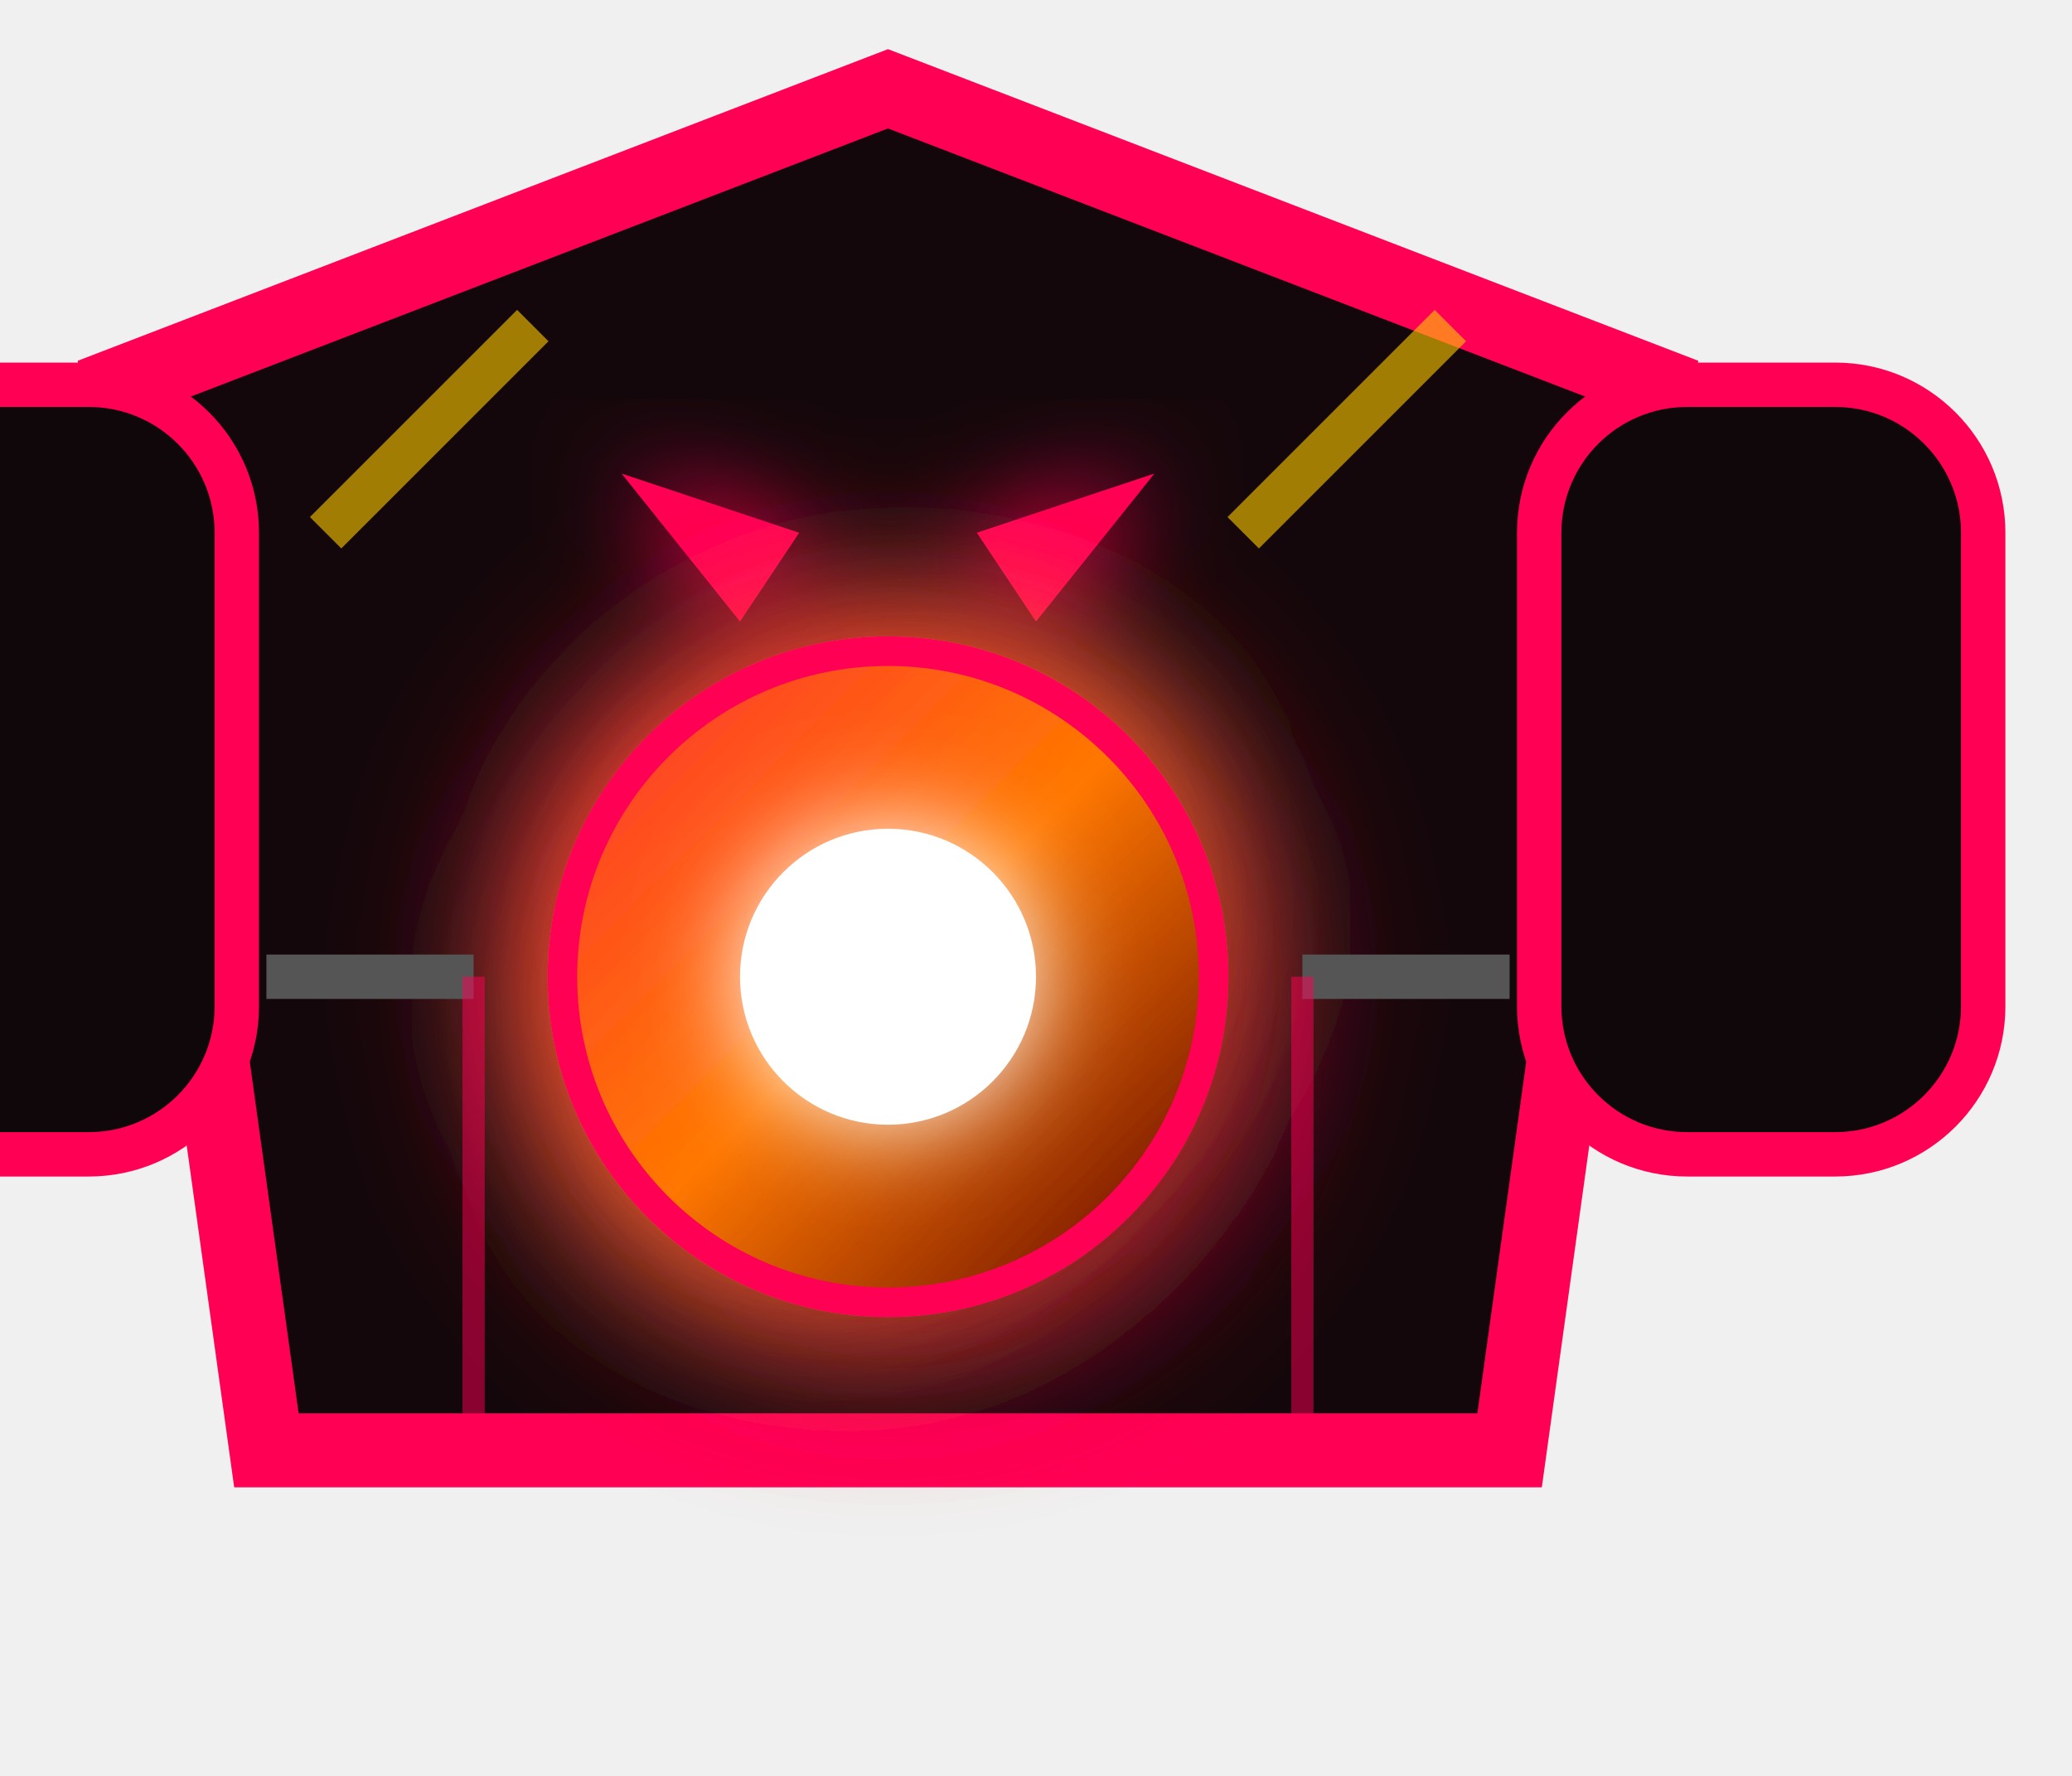
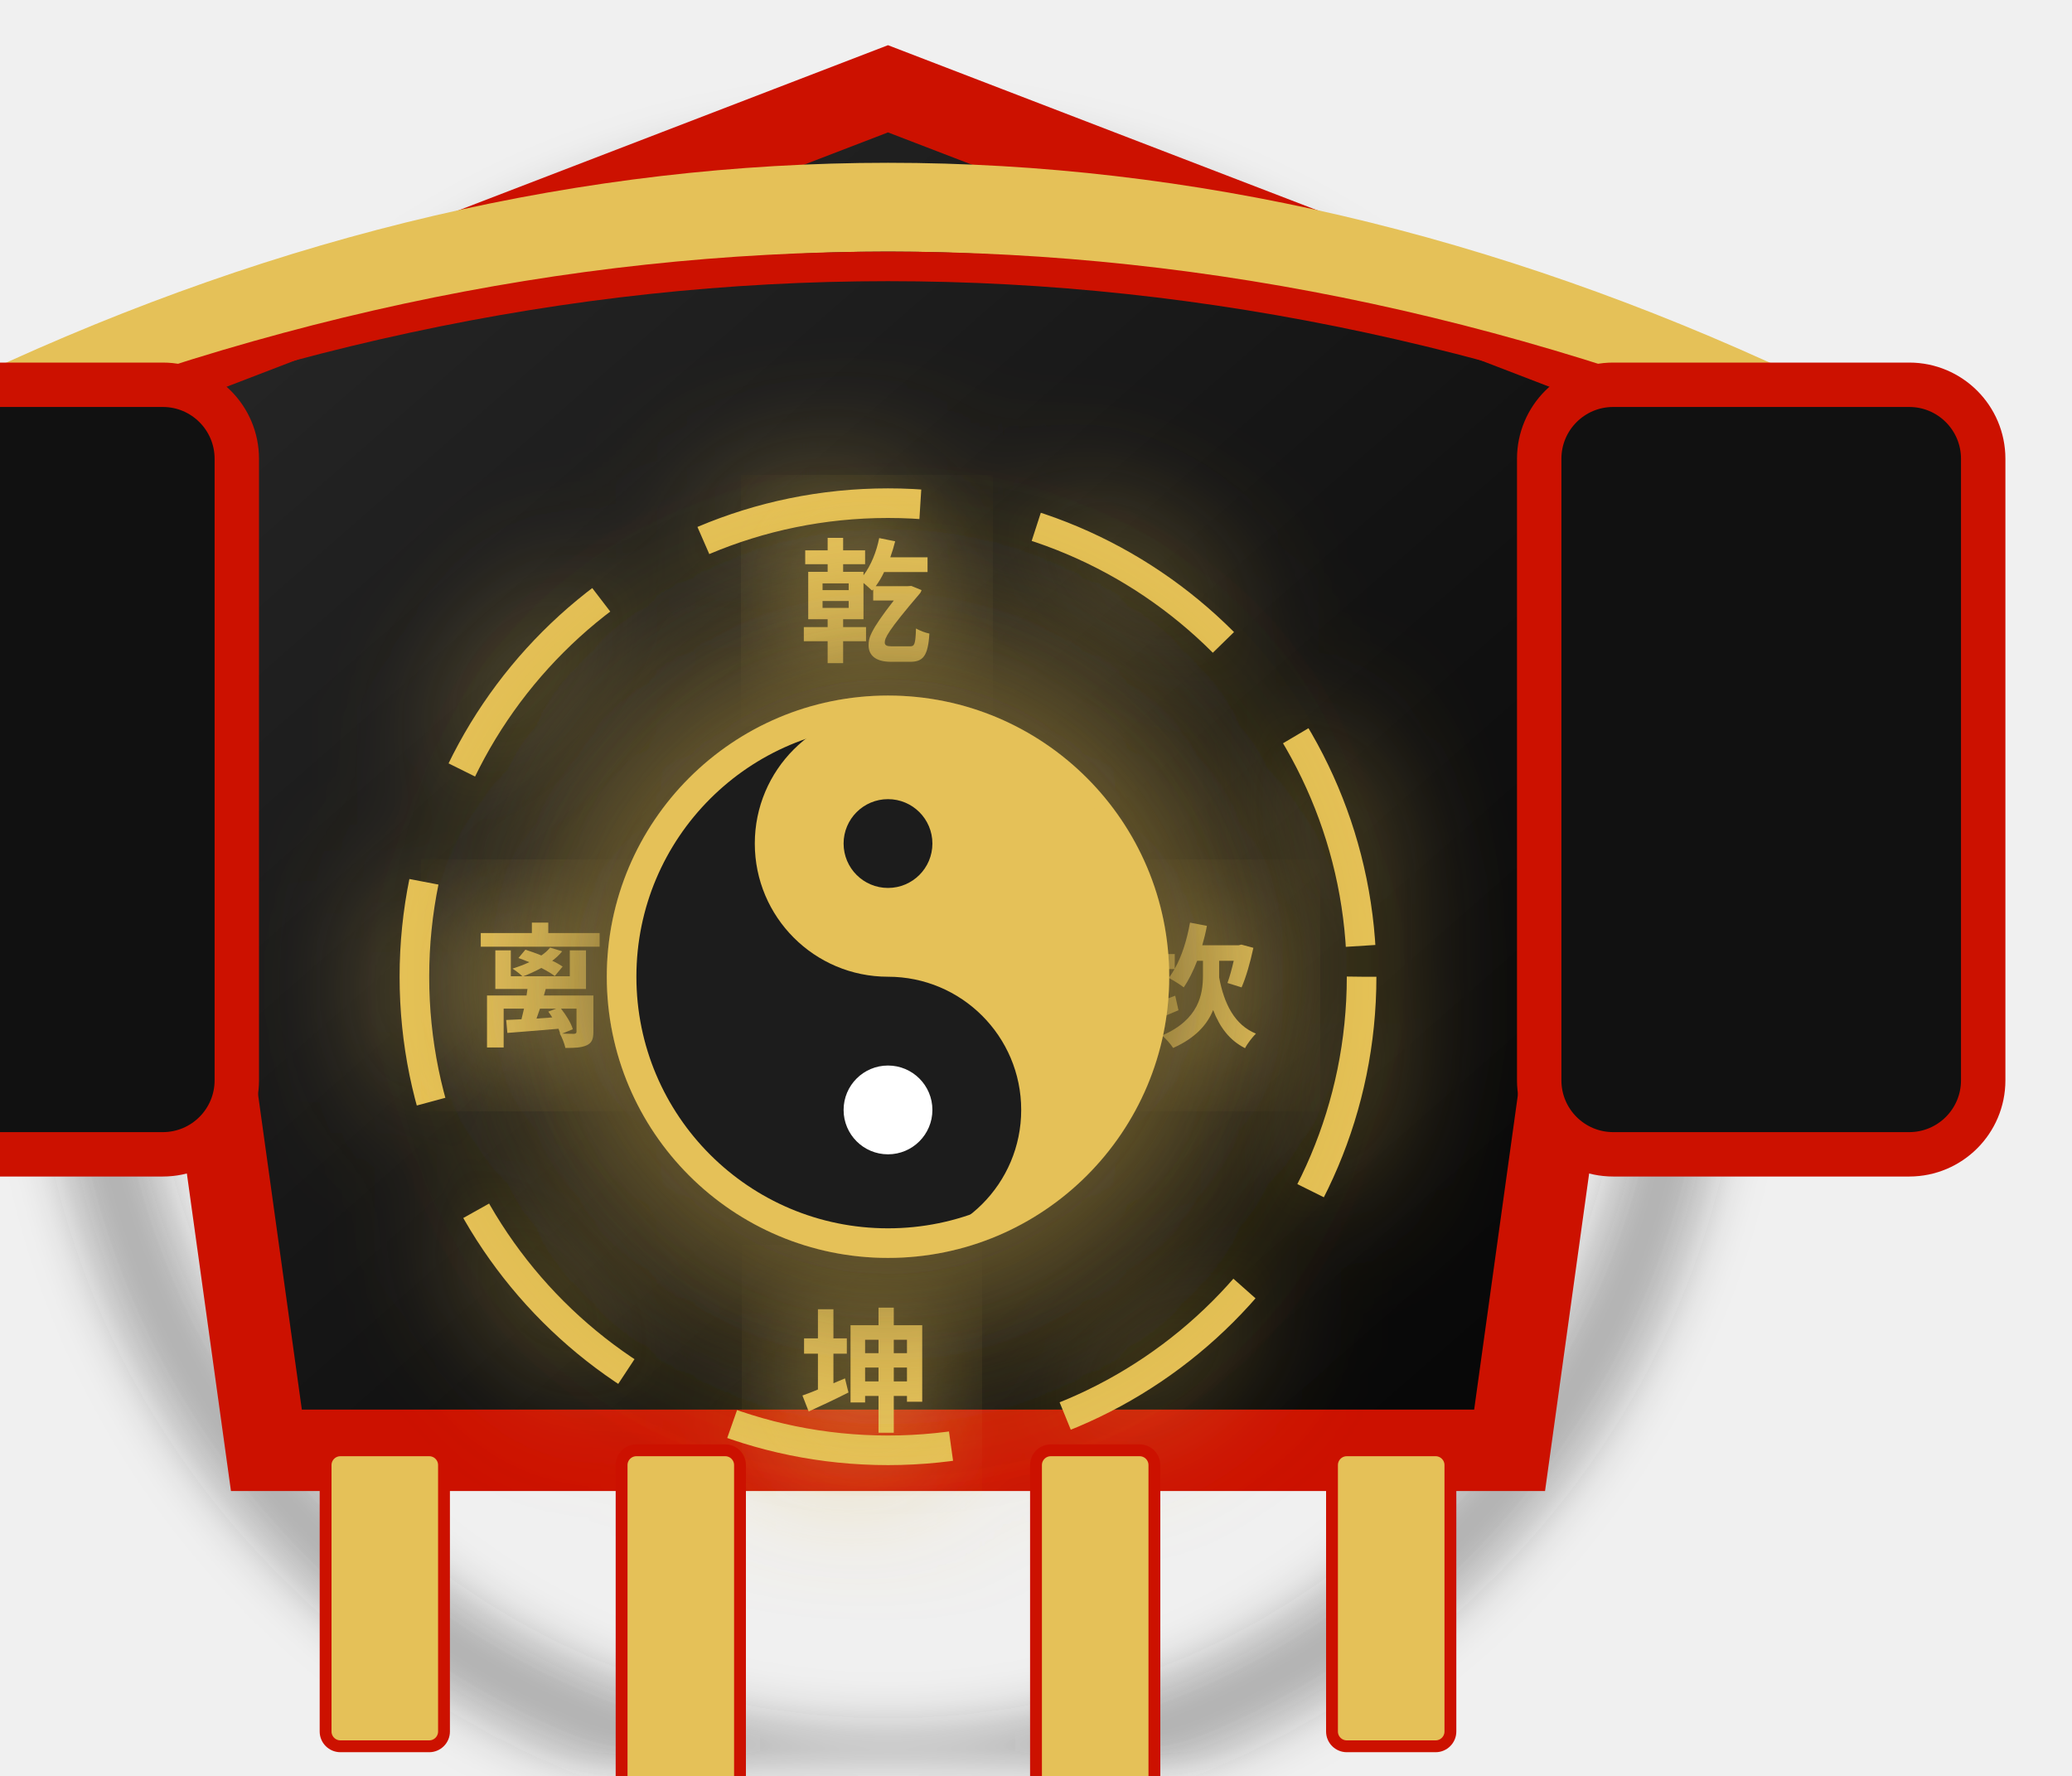
<svg xmlns="http://www.w3.org/2000/svg" viewBox="0 0 140 120" width="140" height="120">
  <defs>
-     <filter id="cyanGlow" x="-50%" y="-50%" width="200%" height="200%">
-       <feGaussianBlur stdDeviation="3" result="blur" />
+     <filter id="goldGlow" x="-50%" y="-50%" width="200%" height="200%">
+       <feGaussianBlur stdDeviation="4.5" result="blur" />
      <feMerge>
        <feMergeNode in="blur" />
        <feMergeNode in="SourceGraphic" />
      </feMerge>
    </filter>
-     <filter id="heavyCyanGlow" x="-80%" y="-80%" width="260%" height="260%">
-       <feGaussianBlur stdDeviation="6" result="blur1" />
-       <feGaussianBlur stdDeviation="2" result="blur2" />
+     <filter id="heavyGoldGlow" x="-80%" y="-80%" width="260%" height="260%">
+       <feGaussianBlur stdDeviation="7" result="blur1" />
+       <feGaussianBlur stdDeviation="2.5" result="blur2" />
      <feMerge>
        <feMergeNode in="blur1" />
        <feMergeNode in="blur2" />
        <feMergeNode in="SourceGraphic" />
      </feMerge>
    </filter>
-     <filter id="pinkGlow" x="-50%" y="-50%" width="200%" height="200%">
+     <filter id="sakuraGlow" x="-50%" y="-50%" width="200%" height="200%">
+       <feGaussianBlur stdDeviation="4" result="blur" />
+       <feMerge>
+         <feMergeNode in="blur" />
+         <feMergeNode in="SourceGraphic" />
+       </feMerge>
+     </filter>
+     <filter id="inkMisty" x="-30%" y="-30%" width="160%" height="160%">
+       <feGaussianBlur stdDeviation="1.8" />
+     </filter>
+     <filter id="redGlow" x="-40%" y="-40%" width="180%" height="180%">
      <feGaussianBlur stdDeviation="3.5" result="blur" />
      <feMerge>
        <feMergeNode in="blur" />
        <feMergeNode in="SourceGraphic" />
      </feMerge>
    </filter>
-     <filter id="greenGlow" x="-50%" y="-50%" width="200%" height="200%">
-       <feGaussianBlur stdDeviation="3" result="blur" />
-       <feMerge>
-         <feMergeNode in="blur" />
-         <feMergeNode in="SourceGraphic" />
-       </feMerge>
-     </filter>
-     <filter id="orangeGlow" x="-50%" y="-50%" width="200%" height="200%">
-       <feGaussianBlur stdDeviation="4.5" result="blur" />
-       <feMerge>
-         <feMergeNode in="blur" />
-         <feMergeNode in="SourceGraphic" />
-       </feMerge>
-     </filter>
-     <linearGradient id="cyberMetal" x1="0%" y1="0%" x2="100%" y2="100%">
-       <stop offset="0%" stop-color="#2a2a3e" />
-       <stop offset="35%" stop-color="#1b1b26" />
-       <stop offset="70%" stop-color="#0e0e16" />
-       <stop offset="100%" stop-color="#050508" />
+     <linearGradient id="inkWashGrad" x1="0%" y1="0%" x2="100%" y2="100%">
+       <stop offset="0%" stop-color="#2a2a2a" />
+       <stop offset="60%" stop-color="#121212" />
+       <stop offset="100%" stop-color="#050505" />
    </linearGradient>
-     <linearGradient id="cyberMetalLight" x1="0%" y1="0%" x2="100%" y2="100%">
-       <stop offset="0%" stop-color="#4e4e6a" />
-       <stop offset="50%" stop-color="#2a2a3c" />
-       <stop offset="100%" stop-color="#14141e" />
+     <linearGradient id="inkWashLight" x1="0%" y1="0%" x2="100%" y2="100%">
+       <stop offset="0%" stop-color="#6e6e6e" />
+       <stop offset="50%" stop-color="#3c3c3c" />
+       <stop offset="100%" stop-color="#1c1c1c" />
    </linearGradient>
-     <linearGradient id="ninjaBlade" x1="0%" y1="0%" x2="100%" y2="0%">
+     <linearGradient id="spiritGold" x1="0%" y1="0%" x2="100%" y2="0%">
      <stop offset="0%" stop-color="#ffffff" />
-       <stop offset="30%" stop-color="#dffffc" />
-       <stop offset="75%" stop-color="#00ffff" />
-       <stop offset="100%" stop-color="#0088cc" />
+       <stop offset="35%" stop-color="#ffe680" />
+       <stop offset="75%" stop-color="#e5c158" />
+       <stop offset="100%" stop-color="#b8860b" />
    </linearGradient>
-     <linearGradient id="cyberScarf" x1="0%" y1="0%" x2="100%" y2="100%">
-       <stop offset="0%" stop-color="#ff0055" />
-       <stop offset="45%" stop-color="#ff3300" />
-       <stop offset="90%" stop-color="#ffcc00" />
+     <linearGradient id="sacredMaple" x1="0%" y1="0%" x2="100%" y2="100%">
+       <stop offset="0%" stop-color="#ff2200" />
+       <stop offset="50%" stop-color="#d43f00" />
+       <stop offset="100%" stop-color="#800000" />
    </linearGradient>
-     <linearGradient id="plasmaBlue" x1="0%" y1="0%" x2="100%" y2="100%">
+     <linearGradient id="sakuraBlade" x1="0%" y1="0%" x2="100%" y2="100%">
      <stop offset="0%" stop-color="#ffffff" />
-       <stop offset="50%" stop-color="#00ffff" />
-       <stop offset="100%" stop-color="#0033aa" />
+       <stop offset="40%" stop-color="#ffb3d9" />
+       <stop offset="85%" stop-color="#ff3399" />
+       <stop offset="100%" stop-color="#cc0066" />
    </linearGradient>
-     <linearGradient id="heavyAxe" x1="0%" y1="0%" x2="100%" y2="100%">
+     <linearGradient id="crimsonGaze" x1="0%" y1="0%" x2="100%" y2="100%">
      <stop offset="0%" stop-color="#ff3333" />
-       <stop offset="50%" stop-color="#ff7700" />
+       <stop offset="60%" stop-color="#aa0000" />
      <stop offset="100%" stop-color="#550000" />
    </linearGradient>
-     <linearGradient id="ninjaGreen" x1="0%" y1="0%" x2="100%" y2="100%">
-       <stop offset="0%" stop-color="#00ffcc" />
-       <stop offset="60%" stop-color="#00ff55" />
-       <stop offset="100%" stop-color="#003311" />
-     </linearGradient>
  </defs>
-   <path d="M 8 26 L 60 6 L 112 26 L 102 98 L 18 98 Z" fill="#14070b" stroke="#ff0055" stroke-width="5" />
-   <line x1="22" y1="36" x2="36" y2="22" stroke="#ffcc00" stroke-width="3" opacity="0.6" />
-   <line x1="84" y1="36" x2="98" y2="22" stroke="#ffcc00" stroke-width="3" opacity="0.6" />
-   <polygon points="42,32 54,36 50,42" fill="#ff0055" filter="url(#pinkGlow)" />
-   <polygon points="78,32 66,36 70,42" fill="#ff0055" filter="url(#pinkGlow)" />
-   <circle cx="60" cy="66" r="22" fill="url(#heavyAxe)" stroke="#ff0055" stroke-width="2" filter="url(#heavyCyanGlow)" />
-   <circle cx="60" cy="66" r="10" fill="#ffffff" filter="url(#pinkGlow)" />
-   <path d="M 32 66 L 18 66 M 88 66 L 102 66" stroke="#555" stroke-width="3" />
-   <path d="M 32 66 L 32 98 M 88 66 L 88 98" stroke="#ff0055" stroke-width="1.5" opacity="0.5" />
-   <rect x="-14" y="26" width="30" height="52" rx="10" fill="#0f0709" stroke="#ff0055" stroke-width="3" />
-   <rect x="104" y="26" width="30" height="52" rx="10" fill="#0f0709" stroke="#ff0055" stroke-width="3" />
+   <circle cx="60" cy="66" r="54" fill="none" stroke="#151515" stroke-width="6" opacity="0.3" filter="url(#inkMisty)" />
+   <path d="M 8 26 L 60 6 L 112 26 L 102 98 L 18 98 Z" fill="url(#inkWashGrad)" stroke="#cc1100" stroke-width="5.5" />
+   <path d="M 0 28 Q 60 0 120 28" fill="none" stroke="#e5c158" stroke-width="6" />
+   <path d="M -5 32 Q 60 4 125 32" fill="none" stroke="#cc1100" stroke-width="2" />
+   <circle cx="60" cy="66" r="32" fill="none" stroke="#e5c158" stroke-width="2" stroke-dasharray="15 8" filter="url(#goldGlow)" />
+   <text x="54" y="44" font-family="sans-serif" font-weight="bold" font-size="9" fill="#e5c158" filter="url(#goldGlow)">乾</text>
+   <text x="54" y="96" font-family="sans-serif" font-weight="bold" font-size="9" fill="#e5c158" filter="url(#goldGlow)">坤</text>
+   <text x="32" y="70" font-family="sans-serif" font-weight="bold" font-size="9" fill="#e5c158" filter="url(#goldGlow)">离</text>
+   <text x="76" y="70" font-family="sans-serif" font-weight="bold" font-size="9" fill="#e5c158" filter="url(#goldGlow)">坎</text>
+   <circle cx="60" cy="66" r="18" fill="#1c1c1c" stroke="#e5c158" stroke-width="2" filter="url(#heavyGoldGlow)" />
+   <path d="M 60 48 A 9 9 0 0 0 60 66 A 9 9 0 0 1 60 84 A 18 18 0 0 0 60 48 Z" fill="#e5c158" />
+   <circle cx="60" cy="57" r="3" fill="#1c1c1c" />
+   <circle cx="60" cy="75" r="3" fill="#ffffff" />
+   <g fill="#e5c158" stroke="#cc1100" stroke-width="0.8">
+     <rect x="22" y="98" width="8" height="20" rx="1" />
+     <rect x="42" y="98" width="8" height="24" rx="1" />
+     <rect x="70" y="98" width="8" height="24" rx="1" />
+     <rect x="90" y="98" width="8" height="20" rx="1" />
+   </g>
+   <rect x="-14" y="26" width="30" height="52" rx="5" fill="#111" stroke="#cc1100" stroke-width="3" />
+   <rect x="104" y="26" width="30" height="52" rx="5" fill="#111" stroke="#cc1100" stroke-width="3" />
</svg>
